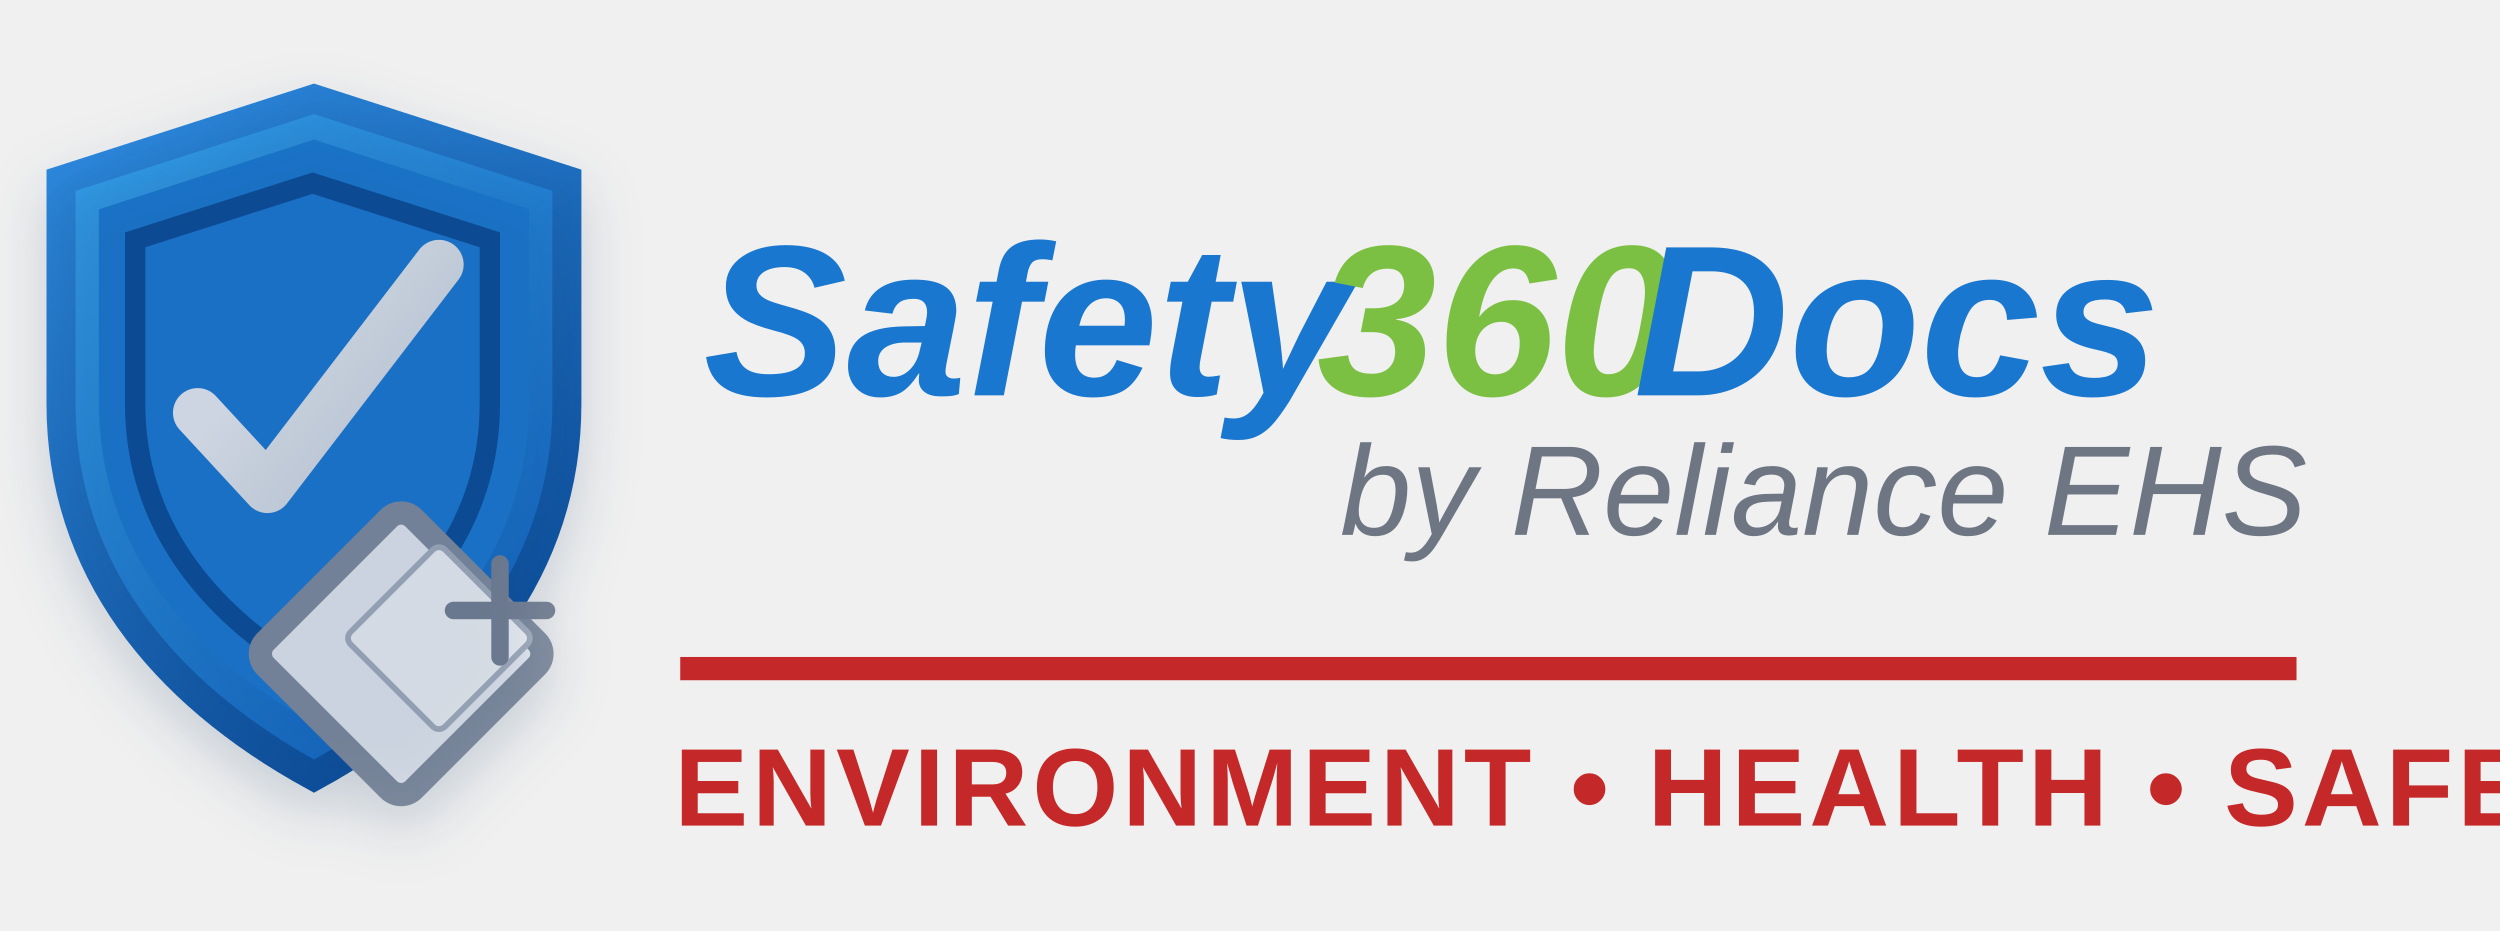
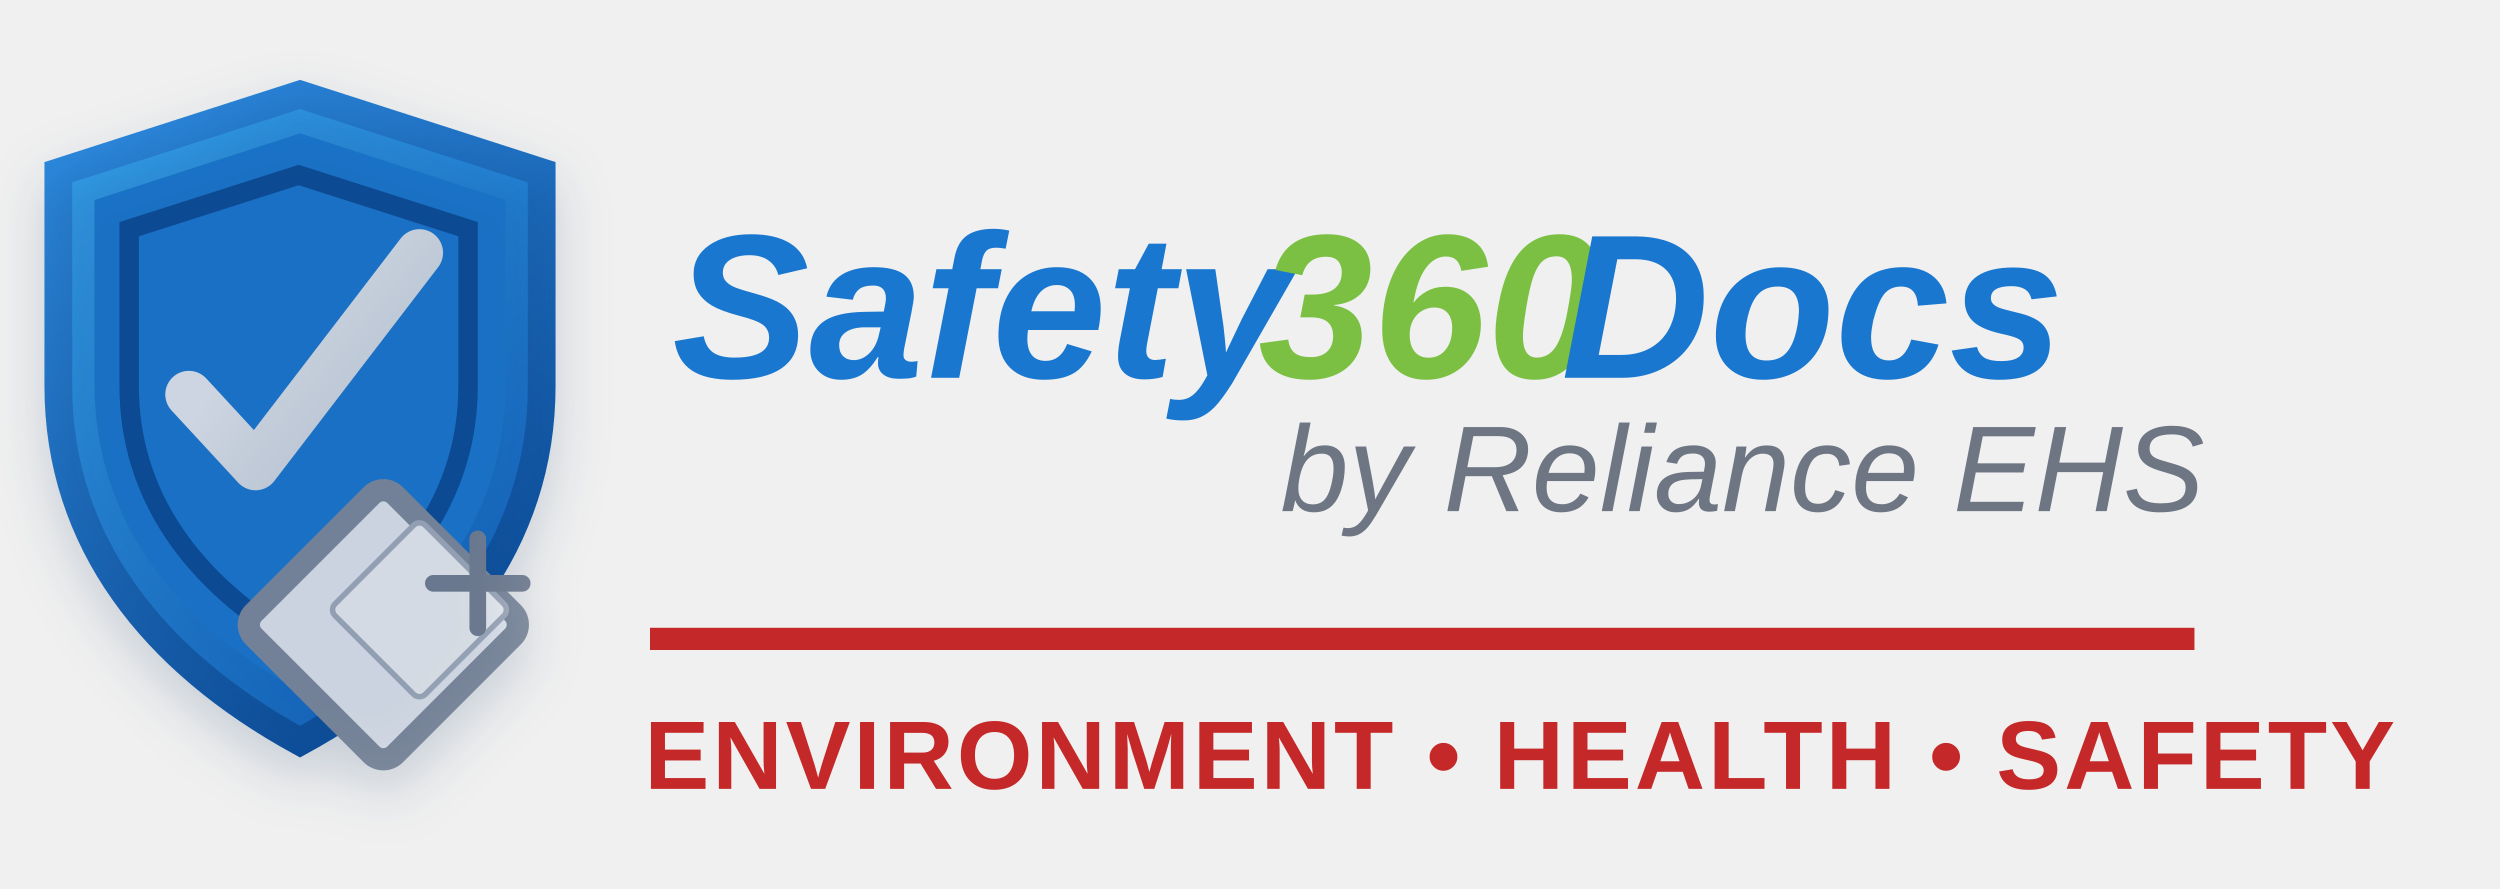
- <svg xmlns="http://www.w3.org/2000/svg" width="860" height="320" viewBox="0 0 860 320" fill="none">
+ <svg xmlns="http://www.w3.org/2000/svg" width="900" height="320" viewBox="0 0 900 320" fill="none">
  <defs>
    <linearGradient id="shieldFill" x1="24" y1="36" x2="198" y2="220" gradientUnits="userSpaceOnUse">
      <stop stop-color="#38A7F2" />
      <stop offset="1" stop-color="#1368C7" />
    </linearGradient>
    <linearGradient id="shieldEdge" x1="46" y1="42" x2="186" y2="226" gradientUnits="userSpaceOnUse">
      <stop stop-color="#2C88DD" />
      <stop offset="1" stop-color="#0C4F9E" />
    </linearGradient>
    <linearGradient id="steel" x1="82" y1="134" x2="214" y2="244" gradientUnits="userSpaceOnUse">
      <stop stop-color="#F7F9FC" />
      <stop offset="1" stop-color="#A2AEBF" />
    </linearGradient>
-     <filter id="shadow" x="0" y="16" width="860" height="288" filterUnits="userSpaceOnUse" color-interpolation-filters="sRGB">
+     <filter id="shadow" x="0" y="16" width="900" height="288" filterUnits="userSpaceOnUse" color-interpolation-filters="sRGB">
      <feOffset dy="8" />
      <feGaussianBlur stdDeviation="10" />
      <feColorMatrix type="matrix" values="0 0 0 0 0.043 0 0 0 0 0.196 0 0 0 0 0.384 0 0 0 0.18 0" />
      <feBlend in2="SourceGraphic" result="shape" />
    </filter>
  </defs>
  <g filter="url(#shadow)">
    <path d="M108 34L195 62V139C195 195 161 238 108 267C55 238 21 195 21 139V62L108 34Z" fill="url(#shieldFill)" />
    <path d="M108 48L182 72V138C182 187 153 224 108 249C63 224 34 187 34 138V72L108 48Z" fill="#1D7ED9" />
    <path d="M108 34L195 62V139C195 195 161 238 108 267C55 238 21 195 21 139V62L108 34Z" stroke="url(#shieldEdge)" stroke-width="10" />
    <path d="M107.5 63L168.5 82.5V139C168.5 178.5 145.5 210 107.5 232C69.5 210 46.5 178.5 46.5 139V82.5L107.5 63Z" stroke="#0C4F9E" stroke-width="7" />
    <path d="M68 142L92 168L151 91" stroke="url(#steel)" stroke-width="17" stroke-linecap="round" stroke-linejoin="round" />
    <rect x="138" y="174" width="72" height="72" rx="6" transform="rotate(45 138 174)" fill="#F5F7FB" stroke="#8A93A3" stroke-width="8" />
    <rect x="151" y="187" width="46" height="46" rx="3" transform="rotate(45 151 187)" fill="#FFFFFF" stroke="#B0B7C4" stroke-width="2" />
    <path d="M156 210H188" stroke="#7E8798" stroke-width="6" stroke-linecap="round" />
    <path d="M172 194V226" stroke="#7E8798" stroke-width="6" stroke-linecap="round" />
  </g>
  <text x="242" y="136" font-family="Arial, Helvetica, sans-serif" font-size="74" font-style="italic" font-weight="700" fill="#1977CF">Safety</text>
  <text x="453" y="136" font-family="Arial, Helvetica, sans-serif" font-size="74" font-style="italic" font-weight="700" fill="#7BC043">360</text>
  <text x="562" y="136" font-family="Arial, Helvetica, sans-serif" font-size="74" font-style="italic" font-weight="700" fill="#1977CF">Docs</text>
  <text x="461" y="184" font-family="Arial, Helvetica, sans-serif" font-size="44" font-style="italic" font-weight="400" fill="#6E7683">by Reliance EHS</text>
  <line x1="234" y1="230" x2="790" y2="230" stroke="#C52828" stroke-width="8" />
-   <text x="232" y="284" font-family="Arial, Helvetica, sans-serif" font-size="38" font-weight="700" letter-spacing="1.4" fill="#C52828">ENVIRONMENT • HEALTH • SAFETY</text>
+   <text x="232" y="284" font-family="Arial, Helvetica, sans-serif" font-size="35" font-weight="700" letter-spacing="1.1" fill="#C52828">ENVIRONMENT • HEALTH • SAFETY</text>
</svg>
